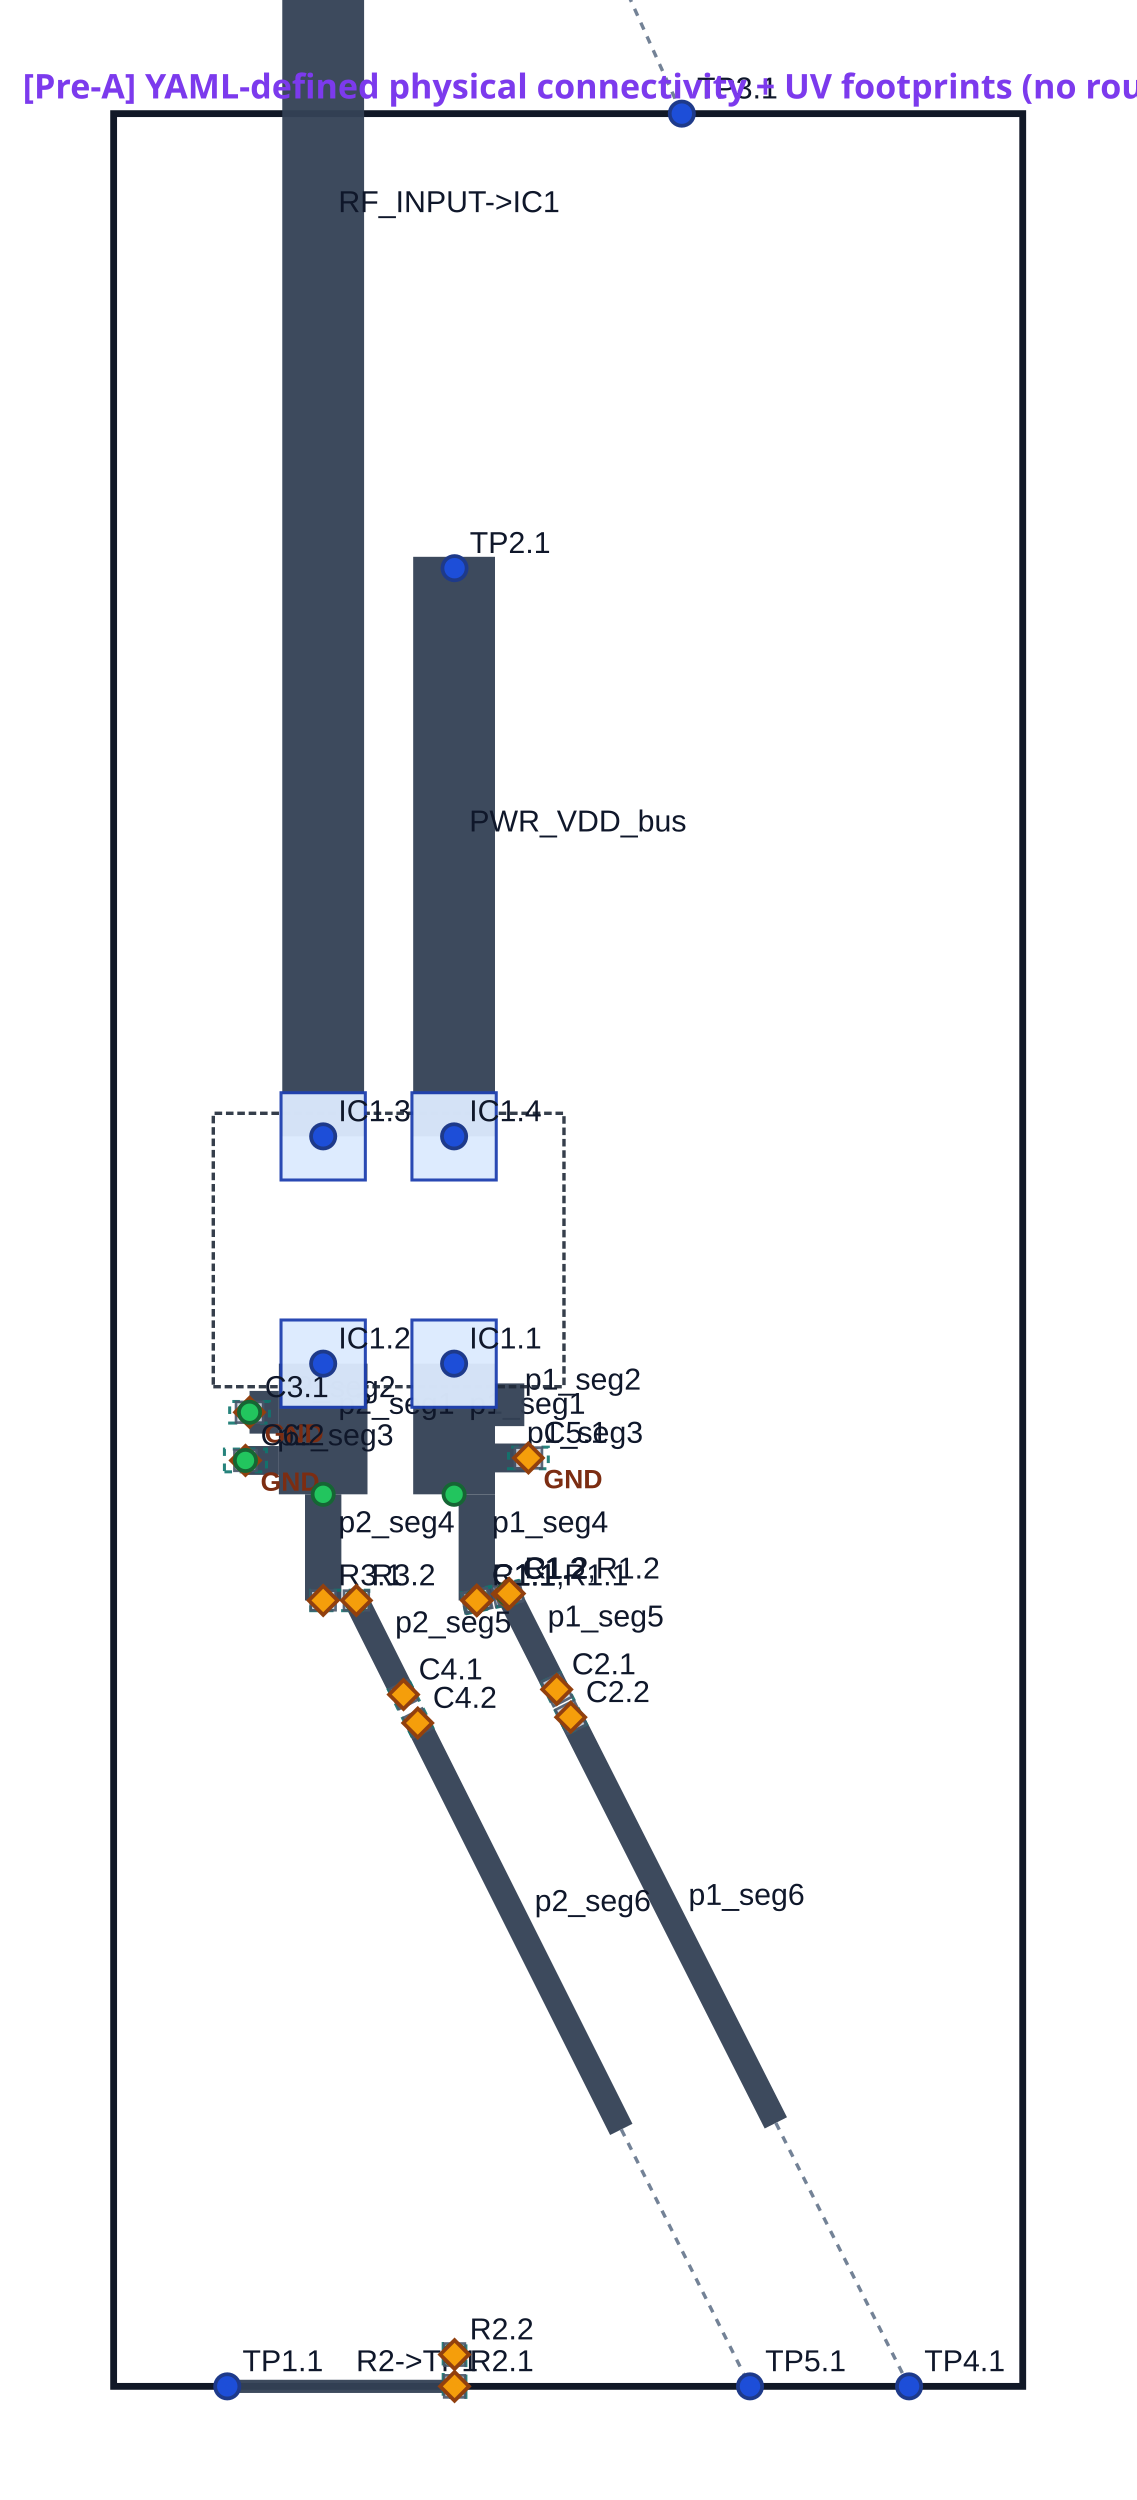
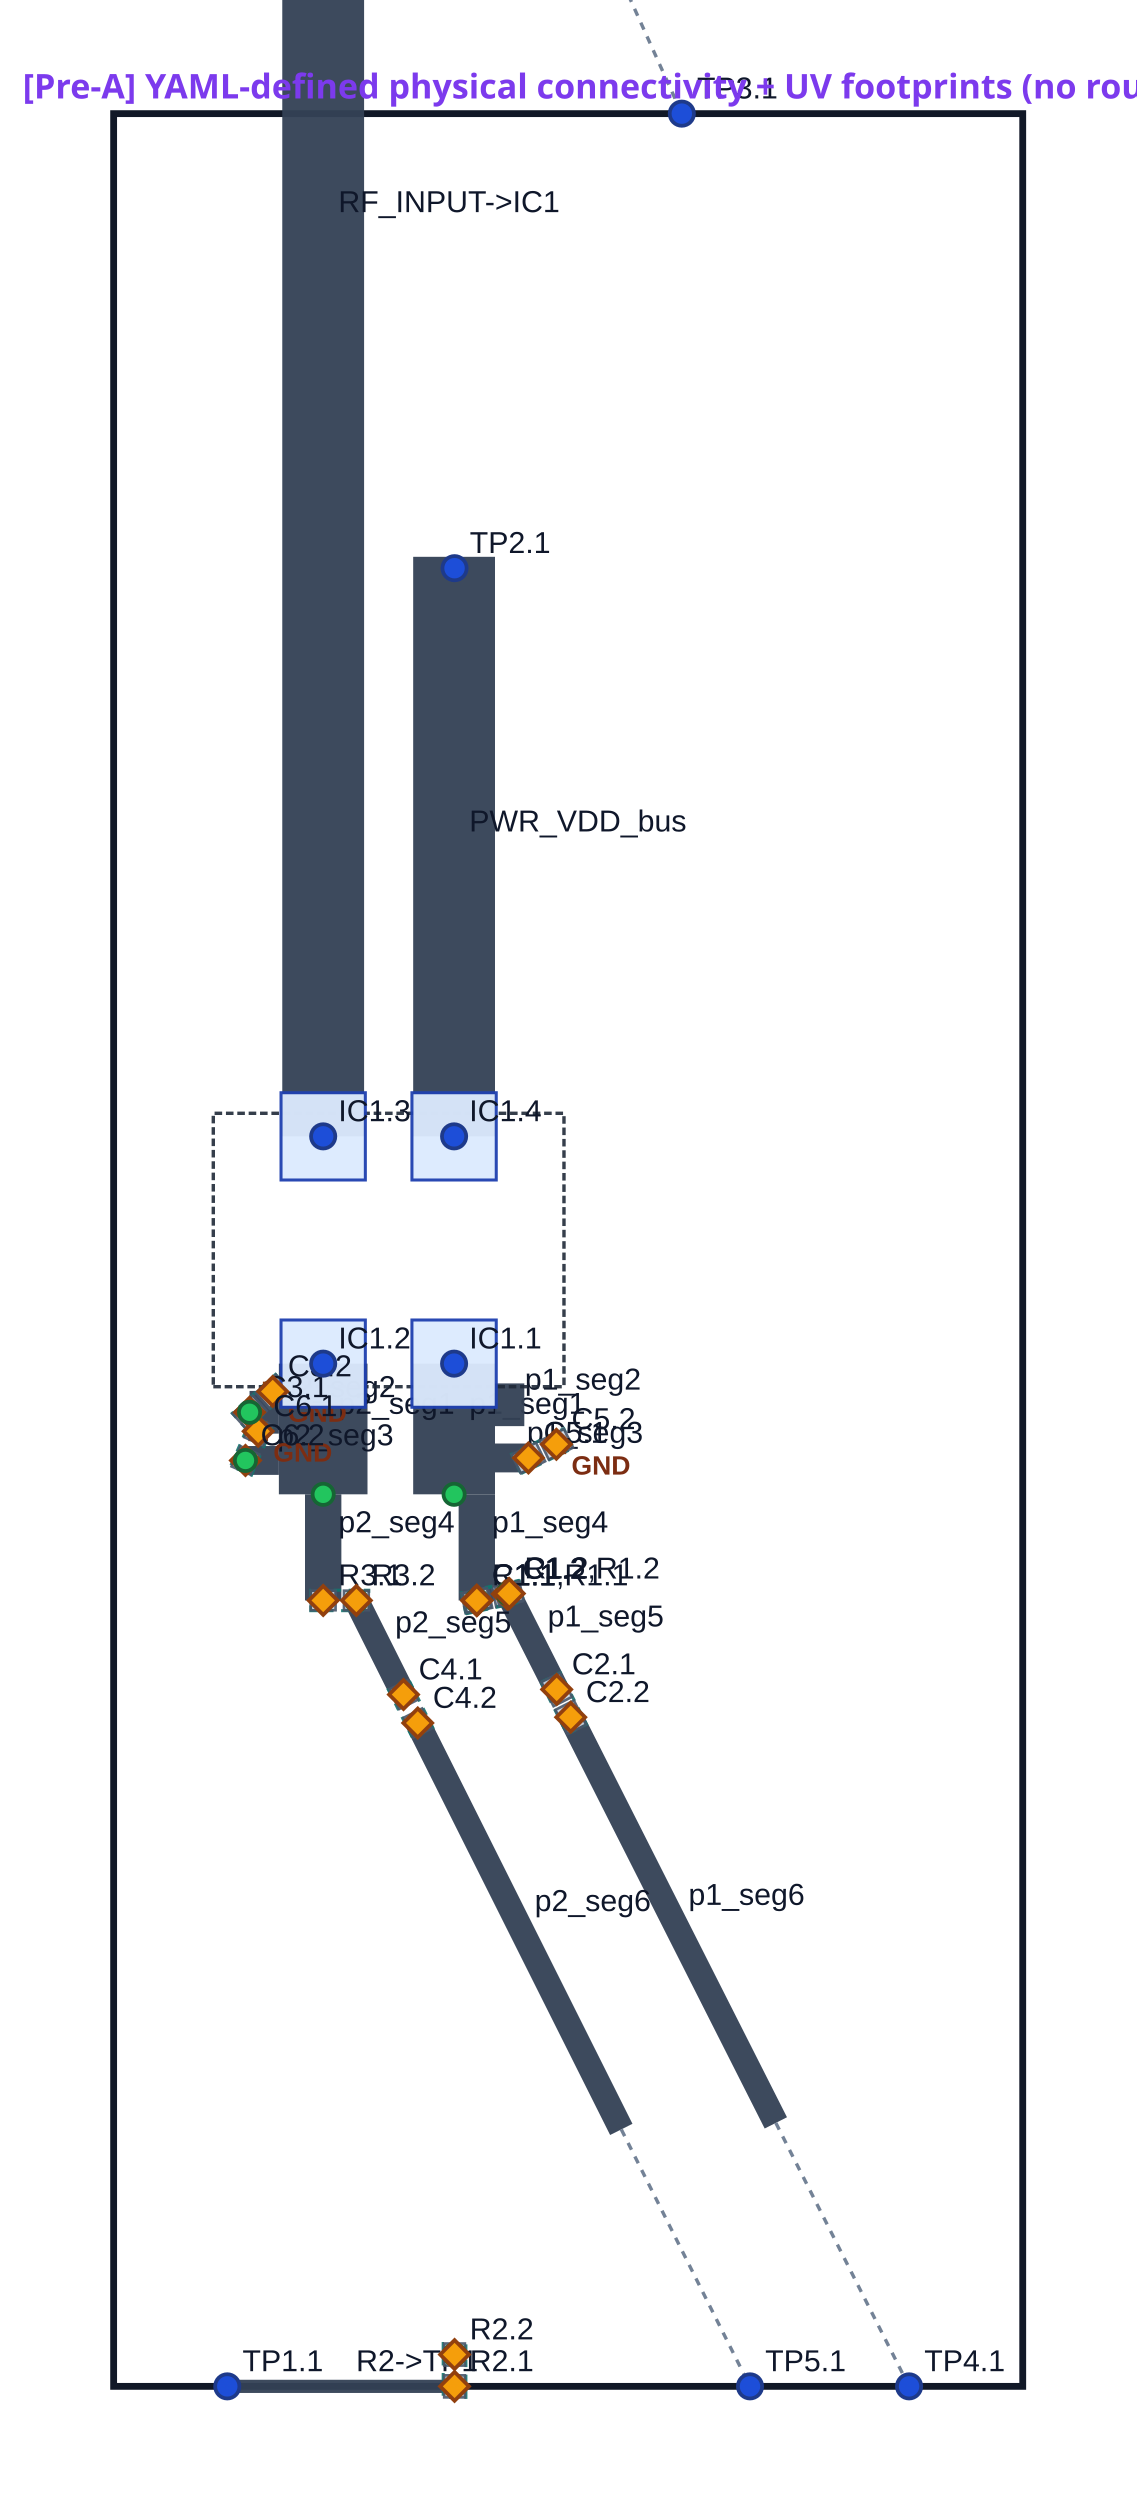
<svg xmlns="http://www.w3.org/2000/svg" width="300.0" height="660.0" viewBox="0 0 300.0 660.0" role="img" aria-label="Pre-A connectivity">
  <style>.prea-board{fill:none;stroke:#111827;stroke-width:1.8;}.prea-fixed-point{fill:#1d4ed8;stroke:#1e3a8a;stroke-width:1;}.prea-node{fill:#22c55e;stroke:#166534;stroke-width:1;}.prea-virtual-endpoint{fill:#f59e0b;stroke:#92400e;stroke-width:1;}.prea-rlc-pad{fill:#cbd5e1;stroke:#475569;stroke-width:0.7;opacity:0.9;}.prea-rlc-bbox{fill:none;stroke:#0f766e;stroke-width:0.8;stroke-dasharray:2 2;opacity:0.9;}.prea-assist-link{stroke:#475569;stroke-width:0.7;stroke-dasharray:2 2;opacity:0.95;}.prea-edge-bridge{stroke:#64748b;stroke-width:0.9;stroke-dasharray:2 2;opacity:0.9;}.prea-edge{fill:none;stroke-linecap:butt;stroke-linejoin:miter;opacity:0.95;}.prea-label{fill:#0f172a;font-family:Arial,sans-serif;font-size:8px;}.prea-net-label{fill:#7c2d12;font-family:Arial,sans-serif;font-size:7px;font-weight:bold;}.prea-gnd-pin{fill:#f59e0b;stroke:#92400e;stroke-width:0.8;}.prea-fixed-bbox{fill:none;stroke:#1f2937;stroke-width:0.9;stroke-dasharray:2 1;opacity:0.9;}.prea-fixed-pad{fill:#dbeafe;stroke:#1e40af;stroke-width:0.8;opacity:0.95;}</style>
  <rect class="prea-board" x="30.00" y="30.00" width="240.00" height="600.00" />
  <line class="prea-edge" data-edge-id="C1R1_to_combiner" x1="134.18" y1="420.74" x2="134.18" y2="420.74" stroke="#334155" stroke-width="1.20" />
  <line class="prea-edge" data-edge-id="IC1_pin1_seg1" x1="119.88" y1="360.00" x2="119.88" y2="394.50" stroke="#334155" stroke-width="21.60" />
  <text class="prea-label" x="123.88" y="373.25">p1_seg1</text>
  <line class="prea-edge" data-edge-id="IC1_pin1_seg2" x1="130.68" y1="370.86" x2="138.42" y2="370.86" stroke="#334155" stroke-width="11.28" />
  <text class="prea-label" x="138.55" y="366.86">p1_seg2</text>
  <line class="prea-edge" data-edge-id="IC1_pin1_seg2_to_R2" x1="120.00" y1="621.60" x2="120.00" y2="621.60" stroke="#334155" stroke-width="1.20" />
  <line class="prea-edge" data-edge-id="IC1_pin1_seg3" x1="130.68" y1="384.90" x2="139.50" y2="384.90" stroke="#334155" stroke-width="7.62" />
  <text class="prea-label" x="139.09" y="380.90">p1_seg3</text>
  <line class="prea-edge" data-edge-id="IC1_pin1_seg3_to_C5" x1="139.50" y1="384.90" x2="139.50" y2="384.90" stroke="#334155" stroke-width="1.20" />
  <line class="prea-edge" data-edge-id="IC1_pin1_seg4" x1="125.88" y1="394.50" x2="125.88" y2="422.52" stroke="#334155" stroke-width="9.60" />
  <text class="prea-label" x="129.88" y="404.51">p1_seg4</text>
  <line class="prea-edge" data-edge-id="IC1_pin1_seg4_to_C1R1" x1="125.88" y1="422.52" x2="125.88" y2="422.52" stroke="#334155" stroke-width="1.20" />
  <line class="prea-edge" data-edge-id="IC1_pin1_seg5" x1="134.18" y1="420.74" x2="146.96" y2="446.01" stroke="#334155" stroke-width="6.60" />
  <text class="prea-label" x="144.57" y="429.38">p1_seg5</text>
  <line class="prea-edge" data-edge-id="IC1_pin1_seg6" x1="150.67" y1="453.35" x2="204.82" y2="560.44" stroke="#334155" stroke-width="6.60" />
  <line class="prea-edge-bridge" data-edge-id="IC1_pin1_seg6" x1="204.82" y1="560.44" x2="240.00" y2="630.00" />
  <text class="prea-label" x="181.75" y="502.89">p1_seg6</text>
  <line class="prea-edge" data-edge-id="IC1_pin2_seg1" x1="85.32" y1="360.00" x2="85.32" y2="394.50" stroke="#334155" stroke-width="23.40" />
  <text class="prea-label" x="89.32" y="373.25">p2_seg1</text>
  <line class="prea-edge" data-edge-id="IC1_pin2_seg2" x1="73.62" y1="372.84" x2="65.88" y2="372.84" stroke="#334155" stroke-width="11.28" />
  <text class="prea-label" x="73.75" y="368.84">p2_seg2</text>
  <line class="prea-edge" data-edge-id="IC1_pin2_seg2_to_C3" x1="65.88" y1="372.84" x2="65.88" y2="372.84" stroke="#334155" stroke-width="1.20" />
  <line class="prea-edge" data-edge-id="IC1_pin2_seg3" x1="73.62" y1="385.56" x2="64.80" y2="385.56" stroke="#334155" stroke-width="7.62" />
  <text class="prea-label" x="73.21" y="381.56">p2_seg3</text>
  <line class="prea-edge" data-edge-id="IC1_pin2_seg3_to_C6" x1="64.80" y1="385.56" x2="64.80" y2="385.56" stroke="#334155" stroke-width="1.20" />
  <line class="prea-edge" data-edge-id="IC1_pin2_seg4" x1="85.32" y1="394.50" x2="85.32" y2="422.52" stroke="#334155" stroke-width="9.60" />
  <text class="prea-label" x="89.32" y="404.51">p2_seg4</text>
  <line class="prea-edge" data-edge-id="IC1_pin2_seg5" x1="94.08" y1="422.52" x2="106.52" y2="447.36" stroke="#334155" stroke-width="6.60" />
  <text class="prea-label" x="104.30" y="430.94">p2_seg5</text>
  <line class="prea-edge" data-edge-id="IC1_pin2_seg6" x1="110.28" y1="454.87" x2="164.02" y2="562.16" stroke="#334155" stroke-width="6.60" />
  <line class="prea-edge-bridge" data-edge-id="IC1_pin2_seg6" x1="164.02" y1="562.16" x2="198.00" y2="630.00" />
  <text class="prea-label" x="141.15" y="504.52">p2_seg6</text>
  <line class="prea-edge" data-edge-id="PWR_VDD_bus" x1="119.88" y1="147.00" x2="119.88" y2="300.00" stroke="#334155" stroke-width="21.60" />
  <line class="prea-edge-bridge" data-edge-id="PWR_VDD_bus" x1="119.88" y1="147.00" x2="120.00" y2="150.00" />
  <text class="prea-label" x="123.88" y="219.50">PWR_VDD_bus</text>
  <line class="prea-edge" data-edge-id="R2_to_TP1" x1="120.00" y1="630.00" x2="60.00" y2="630.00" stroke="#334155" stroke-width="3.48" />
  <text class="prea-label" x="94.00" y="626.00">R2-&gt;TP1</text>
  <line class="prea-edge" data-edge-id="R3_to_combiner" x1="94.08" y1="422.52" x2="94.08" y2="422.52" stroke="#334155" stroke-width="1.20" />
  <line class="prea-edge" data-edge-id="RF_INPUT_to_IC1" x1="85.32" y1="-180.00" x2="85.32" y2="300.00" stroke="#334155" stroke-width="21.60" />
  <line class="prea-edge-bridge" data-edge-id="RF_INPUT_to_IC1" x1="85.32" y1="-180.00" x2="180.00" y2="30.00" />
  <text class="prea-label" x="89.32" y="56.00">RF_INPUT-&gt;IC1</text>
  <path class="prea-rlc-bbox" d="M 122.99,426.05 L 138.01,422.84 L 136.81,417.26 L 121.79,420.48 Z" />
  <polygon class="prea-rlc-pad" points="122.96,425.94 129.94,424.44 128.80,419.10 121.82,420.60" />
  <polygon class="prea-rlc-pad" points="131.00,424.22 137.98,422.72 136.84,417.38 129.86,418.88" />
  <path class="prea-rlc-bbox" d="M 123.25,425.84 L 138.21,422.64 L 137.08,417.36 L 122.12,420.56 Z" />
  <polygon class="prea-rlc-pad" points="123.22,425.73 129.62,424.36 128.54,419.31 122.14,420.68" />
  <polygon class="prea-rlc-pad" points="131.79,423.89 138.18,422.52 137.10,417.48 130.71,418.85" />
  <path class="prea-rlc-bbox" d="M 142.81,444.12 L 149.74,457.82 L 154.83,455.25 L 147.89,441.54 Z" />
  <polygon class="prea-rlc-pad" points="142.91,444.06 146.14,450.43 151.01,447.97 147.79,441.60" />
  <polygon class="prea-rlc-pad" points="146.62,451.40 149.85,457.77 154.72,455.30 151.50,448.93" />
  <path class="prea-rlc-bbox" d="M 123.00,632.91 L 123.00,618.69 L 117.00,618.69 L 117.00,632.91 Z" />
  <polygon class="prea-rlc-pad" points="117.27,627.09 117.27,632.91 122.73,632.91 122.73,627.09" />
  <polygon class="prea-rlc-pad" points="122.73,624.51 122.73,618.69 117.27,618.69 117.27,624.51" />
-   <path class="prea-rlc-bbox" d="M 60.63,375.69 L 71.13,375.69 L 71.13,369.99 L 60.63,369.99 Z" />
-   <text class="prea-net-label" x="69.88" y="380.84">GND</text>
-   <rect class="prea-gnd-pin" x="63.68" y="370.64" width="4.4" height="4.4" />
-   <polygon class="prea-rlc-pad" points="62.31,375.57 69.45,375.57 69.45,370.11 62.31,370.11" />
+   <path class="prea-rlc-bbox" d="M 65.13,377.35 L 76.56,367.09 L 72.75,362.84 L 61.32,373.10 Z" />
+   <text class="prea-net-label" x="76.00" y="375.35">GND</text>
+   <rect class="prea-gnd-pin" x="69.80" y="365.15" width="4.4" height="4.4" />
+   <polygon class="prea-rlc-pad" points="65.05,377.26 70.36,372.49 66.71,368.42 61.40,373.19" />
+   <polygon class="prea-rlc-pad" points="71.16,371.77 76.48,367.00 72.83,362.93 67.52,367.70" />
  <path class="prea-rlc-bbox" d="M 82.05,425.22 L 97.35,425.22 L 97.35,419.82 L 82.05,419.82 Z" />
  <polygon class="prea-rlc-pad" points="82.05,425.10 88.59,425.10 88.59,419.94 82.05,419.94" />
  <polygon class="prea-rlc-pad" points="90.81,425.10 97.35,425.10 97.35,419.94 90.81,419.94" />
  <path class="prea-rlc-bbox" d="M 102.54,446.10 L 108.90,458.81 L 114.27,456.13 L 107.90,443.41 Z" />
  <polygon class="prea-rlc-pad" points="110.26,448.74 107.66,443.53 102.78,445.98 105.38,451.18" />
  <polygon class="prea-rlc-pad" points="106.54,453.49 109.14,458.69 114.03,456.25 111.42,451.04" />
-   <path class="prea-rlc-bbox" d="M 134.25,387.75 L 144.75,387.75 L 144.75,382.05 L 134.25,382.05 Z" />
-   <text class="prea-net-label" x="143.50" y="392.90">GND</text>
-   <rect class="prea-gnd-pin" x="137.30" y="382.70" width="4.4" height="4.4" />
-   <polygon class="prea-rlc-pad" points="135.93,387.63 143.07,387.63 143.07,382.17 135.93,382.17" />
-   <path class="prea-rlc-bbox" d="M 59.25,388.56 L 70.35,388.56 L 70.35,382.56 L 59.25,382.56 Z" />
-   <text class="prea-net-label" x="68.80" y="393.56">GND</text>
-   <rect class="prea-gnd-pin" x="62.60" y="383.36" width="4.4" height="4.4" />
-   <polygon class="prea-rlc-pad" points="61.89,388.29 67.71,388.29 67.71,382.83 61.89,382.83" />
+   <path class="prea-rlc-bbox" d="M 137.55,389.03 L 151.34,382.28 L 148.84,377.16 L 135.04,383.91 Z" />
+   <text class="prea-net-label" x="150.88" y="389.29">GND</text>
+   <rect class="prea-gnd-pin" x="144.68" y="379.09" width="4.4" height="4.4" />
+   <polygon class="prea-rlc-pad" points="137.49,388.92 143.91,385.78 141.51,380.88 135.09,384.02" />
+   <polygon class="prea-rlc-pad" points="144.88,385.31 151.29,382.17 148.89,377.27 142.48,380.40" />
+   <path class="prea-rlc-bbox" d="M 66.57,373.99 L 60.89,387.03 L 66.39,389.43 L 72.07,376.39 Z" />
+   <text class="prea-net-label" x="72.16" y="385.86">GND</text>
+   <rect class="prea-gnd-pin" x="65.96" y="375.66" width="4.4" height="4.4" />
+   <polygon class="prea-rlc-pad" points="69.50,381.62 71.82,376.28 66.81,374.10 64.49,379.44" />
+   <polygon class="prea-rlc-pad" points="63.46,381.80 61.13,387.14 66.14,389.32 68.47,383.98" />
  <path class="prea-fixed-bbox" d="M 56.31,366.09 L 148.89,366.09 L 148.89,293.91 L 56.31,293.91 Z" />
  <polygon class="prea-fixed-pad" points="108.75,348.48 108.75,371.52 131.01,371.52 131.01,348.48" />
  <polygon class="prea-fixed-pad" points="74.19,348.48 74.19,371.52 96.45,371.52 96.45,348.48" />
  <polygon class="prea-fixed-pad" points="96.45,311.52 96.45,288.48 74.19,288.48 74.19,311.52" />
  <polygon class="prea-fixed-pad" points="131.01,311.52 131.01,288.48 108.75,288.48 108.75,311.52" />
  <rect class="prea-fixed-pad" x="58.00" y="628.00" width="4.0" height="4.0" />
  <rect class="prea-fixed-pad" x="118.00" y="148.00" width="4.0" height="4.0" />
  <rect class="prea-fixed-pad" x="178.00" y="28.00" width="4.0" height="4.0" />
  <rect class="prea-fixed-pad" x="238.00" y="628.00" width="4.0" height="4.0" />
  <rect class="prea-fixed-pad" x="196.00" y="628.00" width="4.0" height="4.0" />
  <polygon class="prea-virtual-endpoint" points="125.88,418.72 129.68,422.52 125.88,426.32 122.08,422.52" />
  <text class="prea-label" x="129.88" y="418.52">C1.1</text>
  <polygon class="prea-virtual-endpoint" points="125.88,418.72 129.68,422.52 125.88,426.32 122.08,422.52" />
  <text class="prea-label" x="129.88" y="418.52">C1.1,R1.1</text>
  <polygon class="prea-virtual-endpoint" points="133.92,417.00 137.72,420.80 133.92,424.60 130.12,420.80" />
  <text class="prea-label" x="137.92" y="416.80">C1.2</text>
  <polygon class="prea-virtual-endpoint" points="134.18,416.94 137.98,420.74 134.18,424.54 130.38,420.74" />
  <text class="prea-label" x="138.18" y="416.74">C1.2,R1.2</text>
  <polygon class="prea-virtual-endpoint" points="146.96,442.21 150.76,446.01 146.96,449.81 143.16,446.01" />
  <text class="prea-label" x="150.96" y="442.01">C2.1</text>
  <polygon class="prea-virtual-endpoint" points="150.67,449.55 154.47,453.35 150.67,457.15 146.87,453.35" />
  <text class="prea-label" x="154.67" y="449.35">C2.2</text>
  <polygon class="prea-virtual-endpoint" points="65.88,369.04 69.68,372.84 65.88,376.64 62.08,372.84" />
  <text class="prea-label" x="69.88" y="368.84">C3.1</text>
+   <polygon class="prea-virtual-endpoint" points="72.00,363.55 75.80,367.35 72.00,371.15 68.20,367.35" />
+   <text class="prea-label" x="76.00" y="363.35">C3.2</text>
  <polygon class="prea-virtual-endpoint" points="106.52,443.56 110.32,447.36 106.52,451.16 102.72,447.36" />
  <text class="prea-label" x="110.52" y="443.36">C4.1</text>
  <polygon class="prea-virtual-endpoint" points="110.28,451.07 114.08,454.87 110.28,458.67 106.48,454.87" />
  <text class="prea-label" x="114.28" y="450.87">C4.2</text>
  <polygon class="prea-virtual-endpoint" points="139.50,381.10 143.30,384.90 139.50,388.70 135.70,384.90" />
  <text class="prea-label" x="143.50" y="380.90">C5.1</text>
+   <polygon class="prea-virtual-endpoint" points="146.88,377.49 150.68,381.29 146.88,385.09 143.08,381.29" />
+   <text class="prea-label" x="150.88" y="377.29">C5.2</text>
+   <polygon class="prea-virtual-endpoint" points="68.16,374.06 71.96,377.86 68.16,381.66 64.36,377.86" />
+   <text class="prea-label" x="72.16" y="373.86">C6.1</text>
  <polygon class="prea-virtual-endpoint" points="64.80,381.76 68.60,385.56 64.80,389.36 61.00,385.56" />
  <text class="prea-label" x="68.80" y="381.56">C6.2</text>
  <circle class="prea-fixed-point" cx="119.88" cy="360.00" r="3.2" />
  <text class="prea-label" x="123.88" y="356.00">IC1.1</text>
  <circle class="prea-fixed-point" cx="85.32" cy="360.00" r="3.2" />
  <text class="prea-label" x="89.32" y="356.00">IC1.2</text>
  <circle class="prea-fixed-point" cx="85.32" cy="300.00" r="3.2" />
  <text class="prea-label" x="89.32" y="296.00">IC1.3</text>
  <circle class="prea-fixed-point" cx="119.88" cy="300.00" r="3.2" />
  <text class="prea-label" x="123.88" y="296.00">IC1.4</text>
  <circle class="prea-node" cx="119.88" cy="394.50" r="2.8" />
  <circle class="prea-node" cx="120.00" cy="621.60" r="2.8" />
  <circle class="prea-node" cx="125.88" cy="422.52" r="2.8" />
  <circle class="prea-node" cx="134.18" cy="420.74" r="2.8" />
  <circle class="prea-node" cx="85.32" cy="394.50" r="2.8" />
  <circle class="prea-node" cx="65.88" cy="372.84" r="2.8" />
  <circle class="prea-node" cx="64.80" cy="385.56" r="2.8" />
  <circle class="prea-node" cx="94.08" cy="422.52" r="2.8" />
  <polygon class="prea-virtual-endpoint" points="125.88,418.72 129.68,422.52 125.88,426.32 122.08,422.52" />
  <text class="prea-label" x="129.88" y="418.52">R1.1</text>
  <polygon class="prea-virtual-endpoint" points="134.45,416.89 138.25,420.69 134.45,424.49 130.65,420.69" />
  <text class="prea-label" x="138.45" y="416.69">R1.2</text>
  <polygon class="prea-virtual-endpoint" points="120.00,626.20 123.80,630.00 120.00,633.80 116.20,630.00" />
  <text class="prea-label" x="124.00" y="626.00">R2.1</text>
  <polygon class="prea-virtual-endpoint" points="120.00,617.80 123.80,621.60 120.00,625.40 116.20,621.60" />
  <text class="prea-label" x="124.00" y="617.60">R2.2</text>
  <polygon class="prea-virtual-endpoint" points="85.32,418.72 89.12,422.52 85.32,426.32 81.52,422.52" />
  <text class="prea-label" x="89.32" y="418.52">R3.1</text>
  <polygon class="prea-virtual-endpoint" points="94.08,418.72 97.88,422.52 94.08,426.32 90.28,422.52" />
  <text class="prea-label" x="98.08" y="418.52">R3.2</text>
  <circle class="prea-fixed-point" cx="60.00" cy="630.00" r="3.2" />
  <text class="prea-label" x="64.00" y="626.00">TP1.1</text>
  <circle class="prea-fixed-point" cx="120.00" cy="150.00" r="3.2" />
  <text class="prea-label" x="124.00" y="146.00">TP2.1</text>
  <circle class="prea-fixed-point" cx="180.00" cy="30.00" r="3.2" />
  <text class="prea-label" x="184.00" y="26.00">TP3.1</text>
  <circle class="prea-fixed-point" cx="240.00" cy="630.00" r="3.2" />
  <text class="prea-label" x="244.00" y="626.00">TP4.1</text>
  <circle class="prea-fixed-point" cx="198.00" cy="630.00" r="3.2" />
  <text class="prea-label" x="202.00" y="626.00">TP5.1</text>
  <text x="6" y="26" font-family="sans-serif" font-size="9" font-weight="bold" fill="#7c3aed">[Pre-A] YAML-defined physical connectivity + UV footprints (no routing)</text>
</svg>
